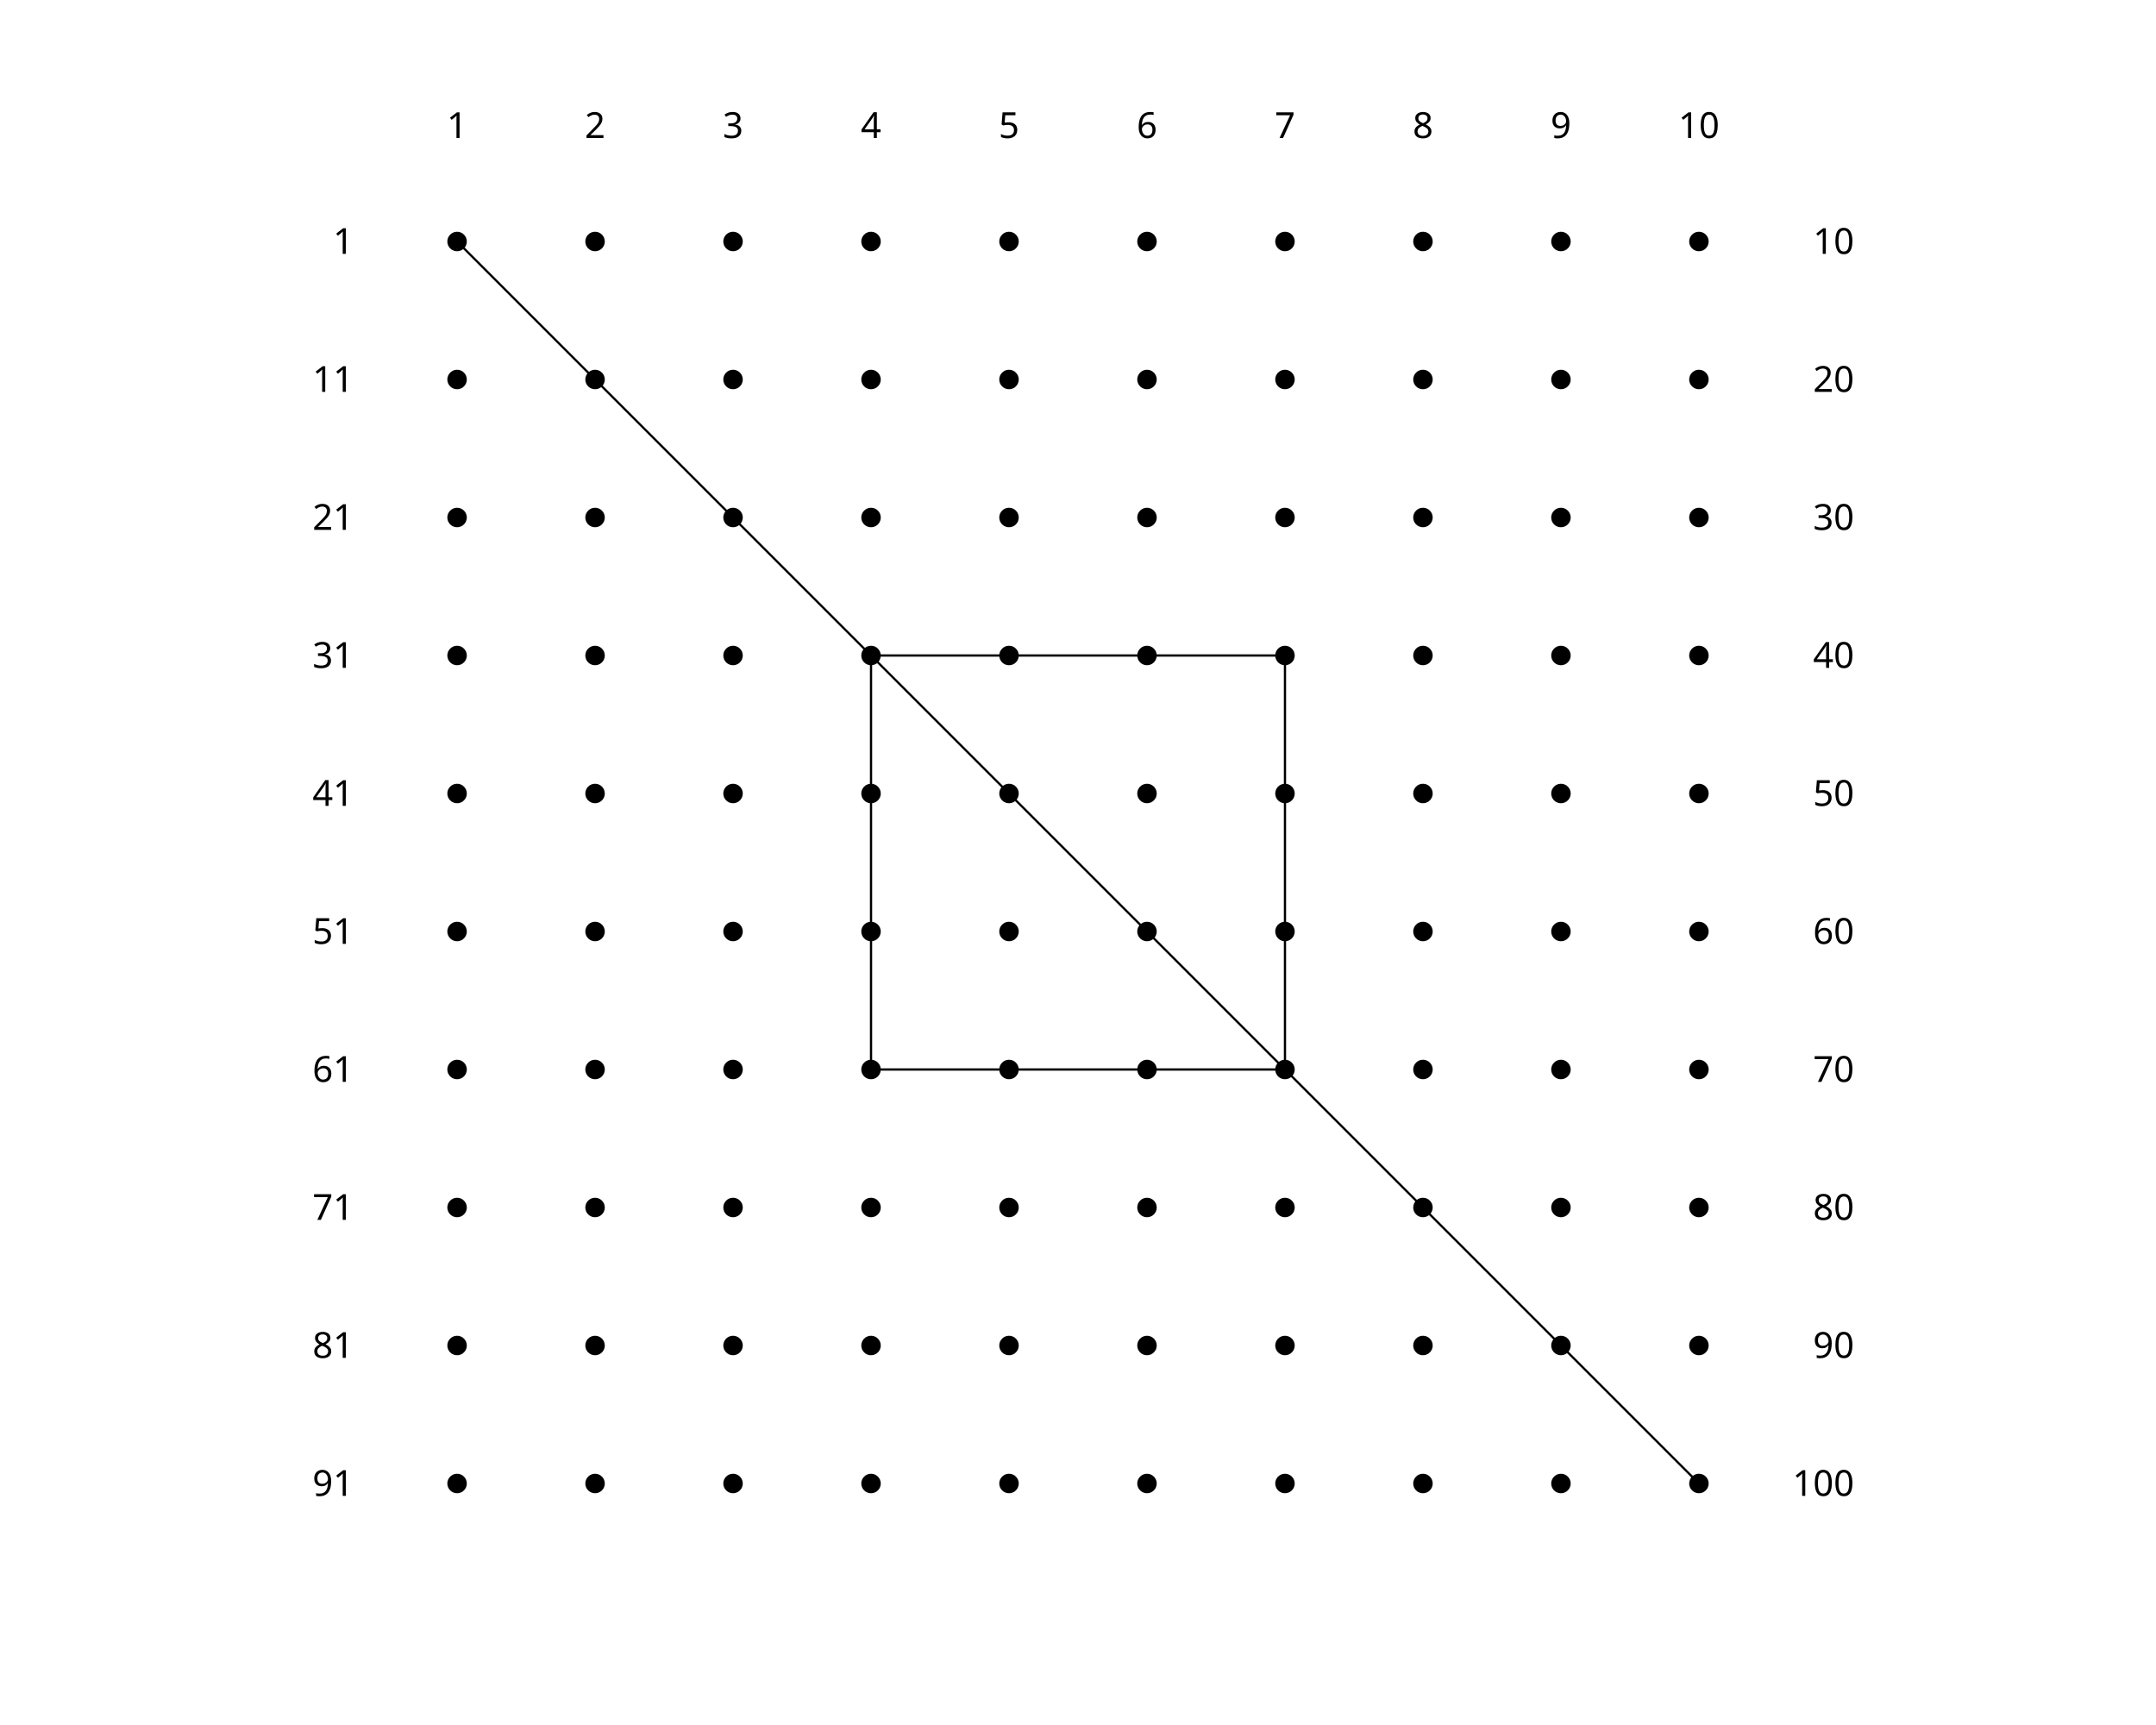
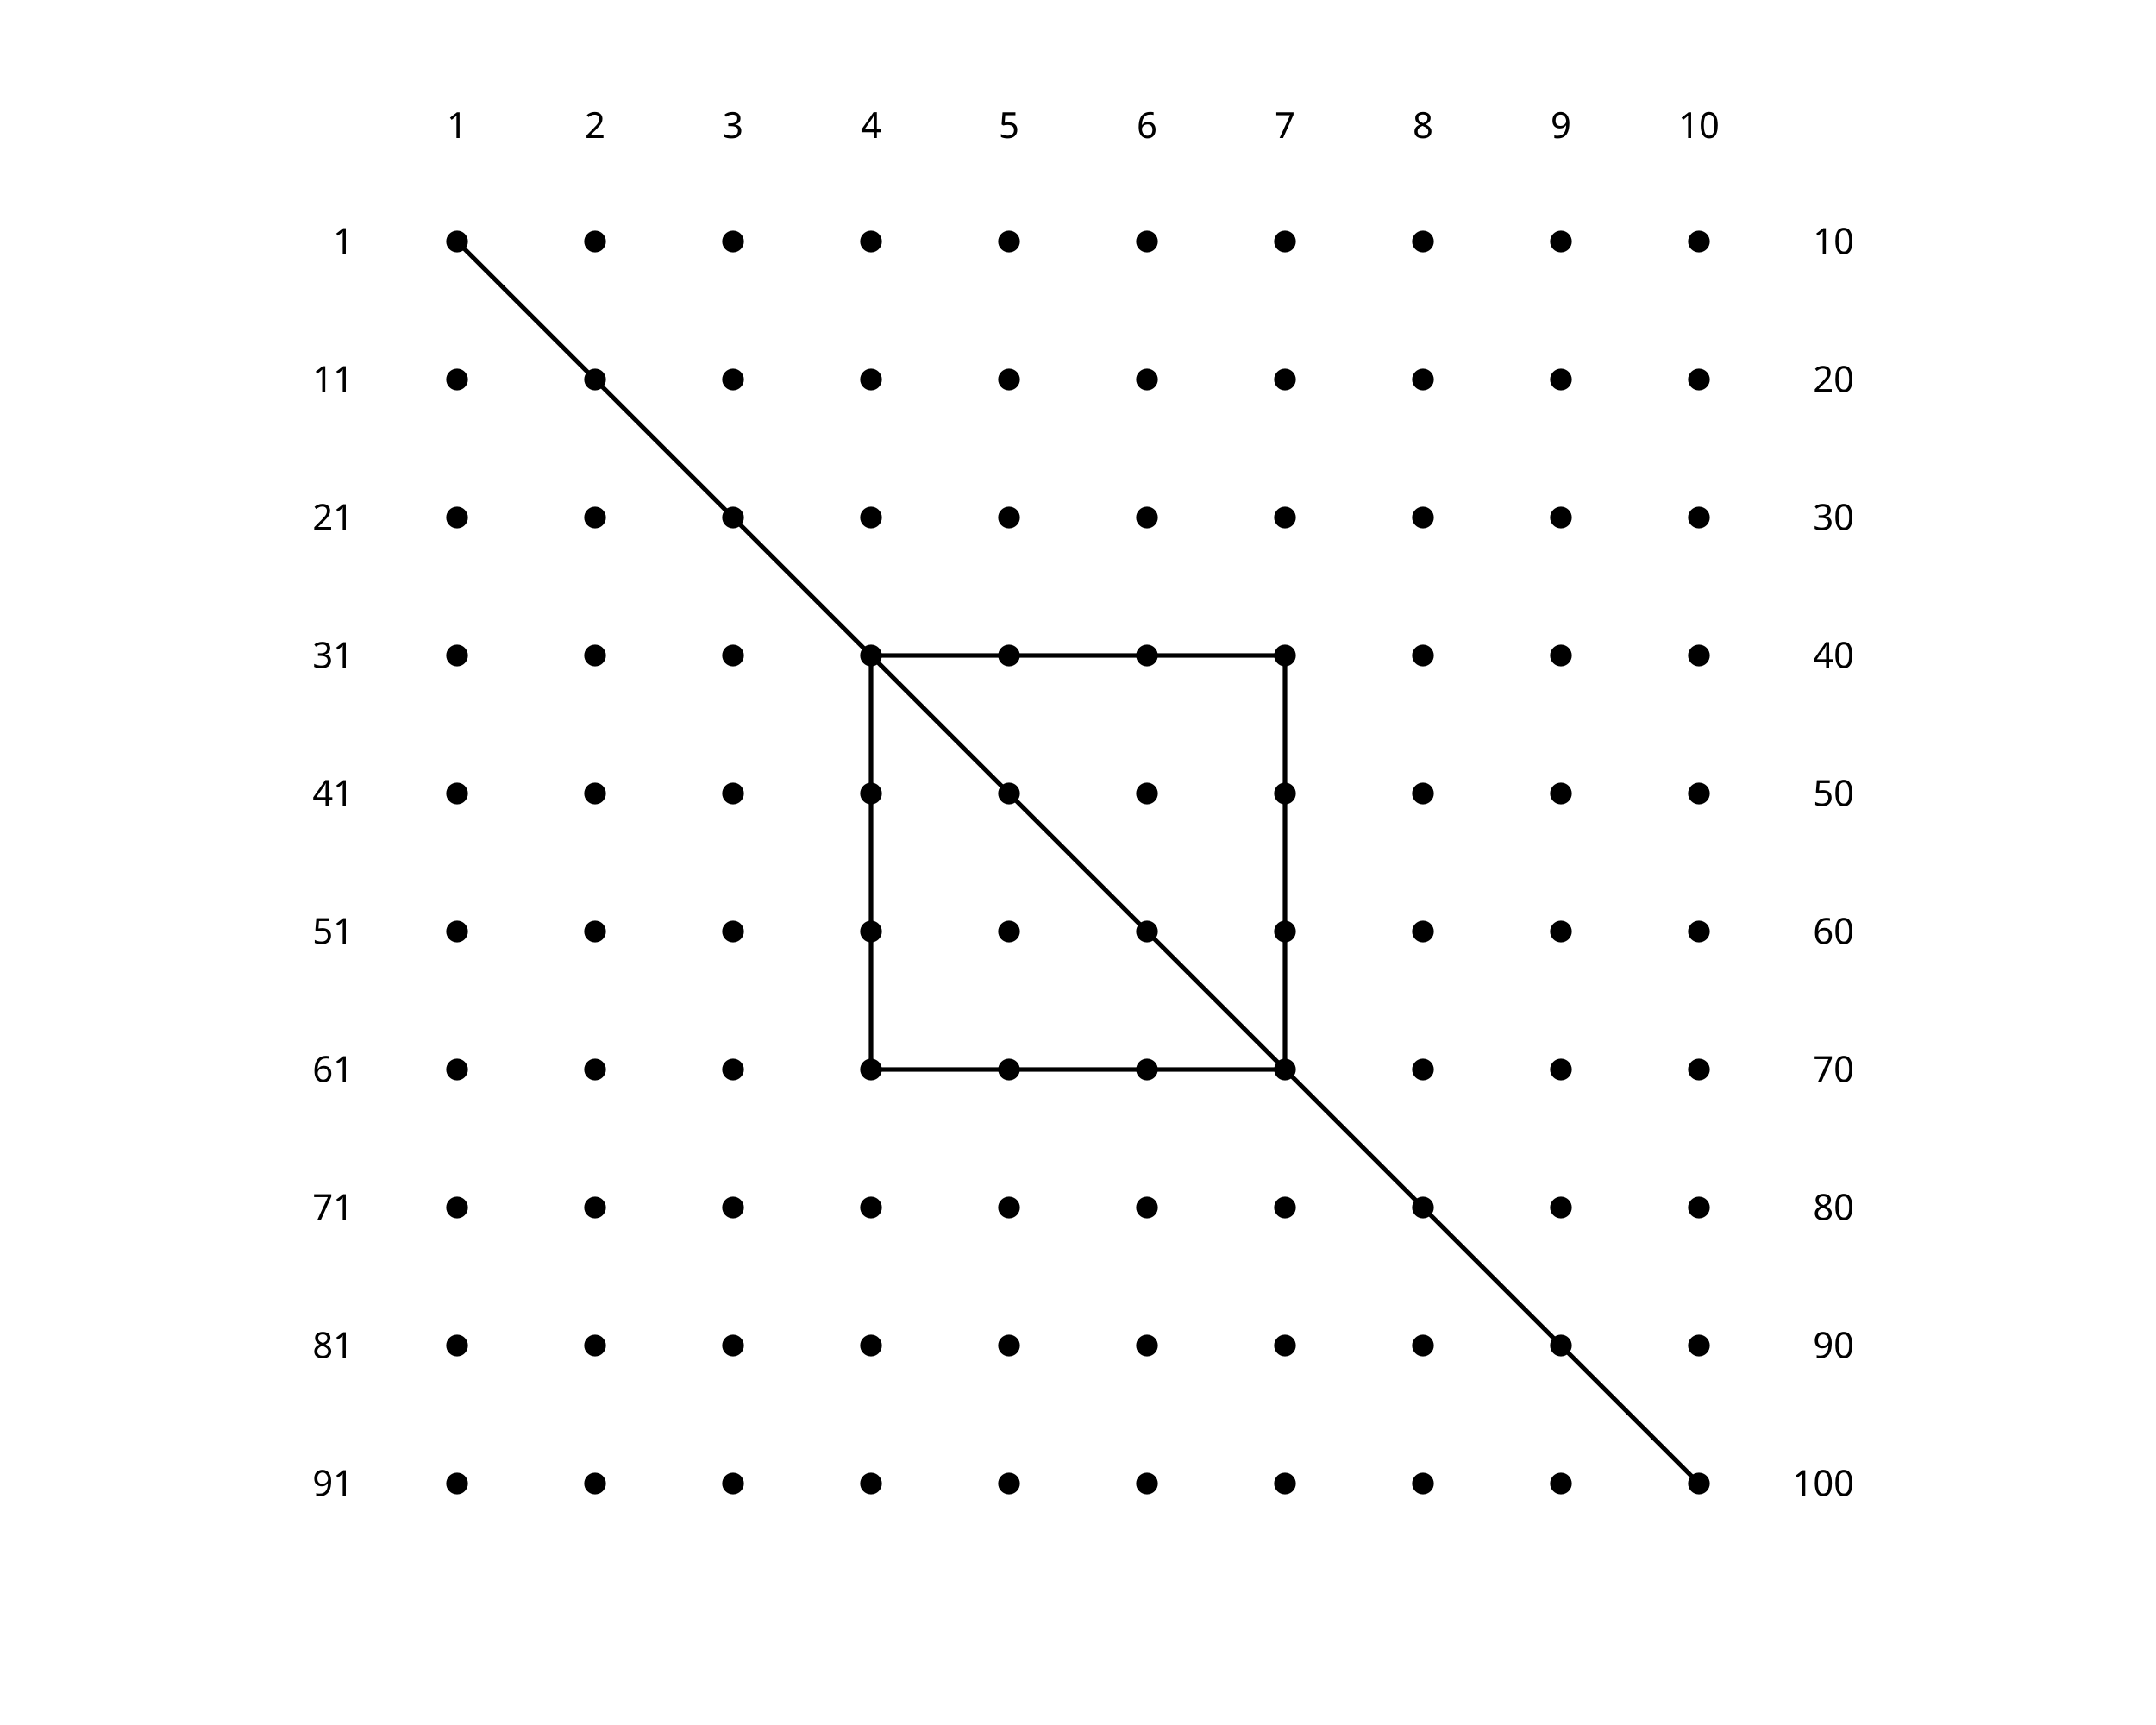
<svg xmlns="http://www.w3.org/2000/svg" class="svglite" data-engine-version="2.0" width="720.00pt" height="576.00pt" viewBox="0 0 720.00 576.00">
  <defs>
    <style type="text/css">
    .svglite line, .svglite polyline, .svglite polygon, .svglite path, .svglite rect, .svglite circle {
      fill: none;
      stroke: #000000;
      stroke-linecap: round;
      stroke-linejoin: round;
      stroke-miterlimit: 10.00;
    }
  </style>
  </defs>
  <rect width="100%" height="100%" style="stroke: none; fill: #FFFFFF;" />
  <defs>
    <clipPath id="cpMC4wMHw3MjAuMDB8MC4wMHw1NzYuMDA=">
      <rect x="0.00" y="0.00" width="720.00" height="576.00" />
    </clipPath>
  </defs>
  <g clip-path="url(#cpMC4wMHw3MjAuMDB8MC4wMHw1NzYuMDA=)">
-     <line x1="290.88" y1="218.88" x2="429.12" y2="218.88" style="stroke-width: 0.75;" />
-     <line x1="429.12" y1="218.88" x2="429.12" y2="357.12" style="stroke-width: 0.75;" />
-     <line x1="429.12" y1="357.12" x2="290.88" y2="357.12" style="stroke-width: 0.75;" />
-     <line x1="290.88" y1="357.12" x2="290.88" y2="218.88" style="stroke-width: 0.75;" />
-     <line x1="152.64" y1="80.64" x2="567.36" y2="495.36" style="stroke-width: 0.75;" />
-     <circle cx="152.64" cy="80.64" r="2.88" style="stroke-width: 0.75; fill: #000000;" />
-     <circle cx="198.72" cy="80.64" r="2.88" style="stroke-width: 0.75; fill: #000000;" />
-     <circle cx="244.80" cy="80.64" r="2.88" style="stroke-width: 0.75; fill: #000000;" />
-     <circle cx="290.88" cy="80.64" r="2.88" style="stroke-width: 0.75; fill: #000000;" />
-     <circle cx="336.96" cy="80.64" r="2.88" style="stroke-width: 0.75; fill: #000000;" />
-     <circle cx="383.04" cy="80.64" r="2.88" style="stroke-width: 0.75; fill: #000000;" />
-     <circle cx="429.12" cy="80.64" r="2.88" style="stroke-width: 0.75; fill: #000000;" />
-     <circle cx="475.20" cy="80.64" r="2.88" style="stroke-width: 0.75; fill: #000000;" />
-     <circle cx="521.28" cy="80.64" r="2.88" style="stroke-width: 0.75; fill: #000000;" />
-     <circle cx="567.36" cy="80.64" r="2.88" style="stroke-width: 0.75; fill: #000000;" />
-     <circle cx="152.64" cy="126.72" r="2.88" style="stroke-width: 0.75; fill: #000000;" />
-     <circle cx="198.72" cy="126.72" r="2.88" style="stroke-width: 0.75; fill: #000000;" />
-     <circle cx="244.80" cy="126.72" r="2.88" style="stroke-width: 0.75; fill: #000000;" />
-     <circle cx="290.88" cy="126.72" r="2.88" style="stroke-width: 0.75; fill: #000000;" />
-     <circle cx="336.96" cy="126.72" r="2.88" style="stroke-width: 0.75; fill: #000000;" />
-     <circle cx="383.04" cy="126.72" r="2.88" style="stroke-width: 0.75; fill: #000000;" />
-     <circle cx="429.12" cy="126.72" r="2.88" style="stroke-width: 0.75; fill: #000000;" />
-     <circle cx="475.20" cy="126.72" r="2.88" style="stroke-width: 0.75; fill: #000000;" />
-     <circle cx="521.28" cy="126.72" r="2.88" style="stroke-width: 0.75; fill: #000000;" />
-     <circle cx="567.36" cy="126.72" r="2.88" style="stroke-width: 0.75; fill: #000000;" />
-     <circle cx="152.64" cy="172.80" r="2.88" style="stroke-width: 0.75; fill: #000000;" />
-     <circle cx="198.72" cy="172.80" r="2.88" style="stroke-width: 0.75; fill: #000000;" />
-     <circle cx="244.80" cy="172.80" r="2.88" style="stroke-width: 0.75; fill: #000000;" />
-     <circle cx="290.88" cy="172.80" r="2.88" style="stroke-width: 0.75; fill: #000000;" />
-     <circle cx="336.96" cy="172.80" r="2.88" style="stroke-width: 0.75; fill: #000000;" />
-     <circle cx="383.04" cy="172.80" r="2.88" style="stroke-width: 0.75; fill: #000000;" />
-     <circle cx="429.12" cy="172.80" r="2.88" style="stroke-width: 0.75; fill: #000000;" />
-     <circle cx="475.20" cy="172.80" r="2.88" style="stroke-width: 0.75; fill: #000000;" />
-     <circle cx="521.28" cy="172.80" r="2.88" style="stroke-width: 0.75; fill: #000000;" />
-     <circle cx="567.36" cy="172.80" r="2.88" style="stroke-width: 0.75; fill: #000000;" />
-     <circle cx="152.64" cy="218.88" r="2.88" style="stroke-width: 0.75; fill: #000000;" />
-     <circle cx="198.72" cy="218.88" r="2.88" style="stroke-width: 0.75; fill: #000000;" />
-     <circle cx="244.80" cy="218.88" r="2.88" style="stroke-width: 0.75; fill: #000000;" />
-     <circle cx="290.88" cy="218.88" r="2.88" style="stroke-width: 0.75; fill: #000000;" />
-     <circle cx="336.96" cy="218.88" r="2.88" style="stroke-width: 0.75; fill: #000000;" />
-     <circle cx="383.04" cy="218.88" r="2.88" style="stroke-width: 0.75; fill: #000000;" />
-     <circle cx="429.12" cy="218.88" r="2.88" style="stroke-width: 0.75; fill: #000000;" />
-     <circle cx="475.20" cy="218.88" r="2.88" style="stroke-width: 0.75; fill: #000000;" />
-     <circle cx="521.28" cy="218.88" r="2.88" style="stroke-width: 0.75; fill: #000000;" />
-     <circle cx="567.36" cy="218.88" r="2.88" style="stroke-width: 0.75; fill: #000000;" />
-     <circle cx="152.64" cy="264.96" r="2.88" style="stroke-width: 0.75; fill: #000000;" />
-     <circle cx="198.72" cy="264.96" r="2.88" style="stroke-width: 0.75; fill: #000000;" />
-     <circle cx="244.80" cy="264.96" r="2.88" style="stroke-width: 0.75; fill: #000000;" />
-     <circle cx="290.88" cy="264.96" r="2.88" style="stroke-width: 0.75; fill: #000000;" />
-     <circle cx="336.96" cy="264.96" r="2.88" style="stroke-width: 0.75; fill: #000000;" />
-     <circle cx="383.04" cy="264.96" r="2.88" style="stroke-width: 0.75; fill: #000000;" />
-     <circle cx="429.12" cy="264.96" r="2.88" style="stroke-width: 0.75; fill: #000000;" />
-     <circle cx="475.20" cy="264.96" r="2.88" style="stroke-width: 0.75; fill: #000000;" />
-     <circle cx="521.28" cy="264.96" r="2.88" style="stroke-width: 0.75; fill: #000000;" />
-     <circle cx="567.36" cy="264.96" r="2.88" style="stroke-width: 0.75; fill: #000000;" />
-     <circle cx="152.64" cy="311.04" r="2.88" style="stroke-width: 0.75; fill: #000000;" />
-     <circle cx="198.72" cy="311.04" r="2.88" style="stroke-width: 0.75; fill: #000000;" />
-     <circle cx="244.80" cy="311.04" r="2.88" style="stroke-width: 0.75; fill: #000000;" />
-     <circle cx="290.88" cy="311.04" r="2.88" style="stroke-width: 0.75; fill: #000000;" />
-     <circle cx="336.96" cy="311.04" r="2.88" style="stroke-width: 0.75; fill: #000000;" />
-     <circle cx="383.04" cy="311.04" r="2.88" style="stroke-width: 0.75; fill: #000000;" />
-     <circle cx="429.12" cy="311.04" r="2.88" style="stroke-width: 0.75; fill: #000000;" />
-     <circle cx="475.20" cy="311.04" r="2.88" style="stroke-width: 0.75; fill: #000000;" />
-     <circle cx="521.28" cy="311.04" r="2.88" style="stroke-width: 0.75; fill: #000000;" />
-     <circle cx="567.36" cy="311.04" r="2.88" style="stroke-width: 0.75; fill: #000000;" />
-     <circle cx="152.64" cy="357.12" r="2.88" style="stroke-width: 0.75; fill: #000000;" />
-     <circle cx="198.72" cy="357.12" r="2.88" style="stroke-width: 0.75; fill: #000000;" />
-     <circle cx="244.80" cy="357.12" r="2.88" style="stroke-width: 0.75; fill: #000000;" />
-     <circle cx="290.88" cy="357.12" r="2.88" style="stroke-width: 0.75; fill: #000000;" />
-     <circle cx="336.96" cy="357.12" r="2.88" style="stroke-width: 0.75; fill: #000000;" />
-     <circle cx="383.04" cy="357.12" r="2.88" style="stroke-width: 0.75; fill: #000000;" />
-     <circle cx="429.12" cy="357.12" r="2.88" style="stroke-width: 0.75; fill: #000000;" />
-     <circle cx="475.20" cy="357.12" r="2.88" style="stroke-width: 0.75; fill: #000000;" />
-     <circle cx="521.28" cy="357.12" r="2.88" style="stroke-width: 0.75; fill: #000000;" />
-     <circle cx="567.36" cy="357.12" r="2.88" style="stroke-width: 0.75; fill: #000000;" />
-     <circle cx="152.64" cy="403.20" r="2.88" style="stroke-width: 0.75; fill: #000000;" />
-     <circle cx="198.72" cy="403.20" r="2.88" style="stroke-width: 0.75; fill: #000000;" />
-     <circle cx="244.80" cy="403.20" r="2.88" style="stroke-width: 0.75; fill: #000000;" />
-     <circle cx="290.88" cy="403.20" r="2.88" style="stroke-width: 0.75; fill: #000000;" />
-     <circle cx="336.96" cy="403.20" r="2.88" style="stroke-width: 0.75; fill: #000000;" />
-     <circle cx="383.04" cy="403.20" r="2.88" style="stroke-width: 0.75; fill: #000000;" />
-     <circle cx="429.12" cy="403.20" r="2.88" style="stroke-width: 0.75; fill: #000000;" />
-     <circle cx="475.20" cy="403.20" r="2.88" style="stroke-width: 0.75; fill: #000000;" />
-     <circle cx="521.28" cy="403.20" r="2.88" style="stroke-width: 0.75; fill: #000000;" />
-     <circle cx="567.36" cy="403.20" r="2.88" style="stroke-width: 0.75; fill: #000000;" />
-     <circle cx="152.64" cy="449.28" r="2.88" style="stroke-width: 0.75; fill: #000000;" />
-     <circle cx="198.72" cy="449.28" r="2.88" style="stroke-width: 0.75; fill: #000000;" />
-     <circle cx="244.80" cy="449.28" r="2.88" style="stroke-width: 0.75; fill: #000000;" />
-     <circle cx="290.88" cy="449.28" r="2.88" style="stroke-width: 0.75; fill: #000000;" />
-     <circle cx="336.96" cy="449.28" r="2.88" style="stroke-width: 0.75; fill: #000000;" />
-     <circle cx="383.04" cy="449.28" r="2.88" style="stroke-width: 0.75; fill: #000000;" />
-     <circle cx="429.12" cy="449.28" r="2.88" style="stroke-width: 0.75; fill: #000000;" />
-     <circle cx="475.20" cy="449.28" r="2.88" style="stroke-width: 0.75; fill: #000000;" />
-     <circle cx="521.28" cy="449.28" r="2.88" style="stroke-width: 0.75; fill: #000000;" />
-     <circle cx="567.36" cy="449.28" r="2.88" style="stroke-width: 0.75; fill: #000000;" />
-     <circle cx="152.64" cy="495.36" r="2.88" style="stroke-width: 0.75; fill: #000000;" />
-     <circle cx="198.72" cy="495.36" r="2.88" style="stroke-width: 0.75; fill: #000000;" />
-     <circle cx="244.80" cy="495.36" r="2.88" style="stroke-width: 0.75; fill: #000000;" />
-     <circle cx="290.88" cy="495.36" r="2.88" style="stroke-width: 0.75; fill: #000000;" />
-     <circle cx="336.96" cy="495.36" r="2.88" style="stroke-width: 0.75; fill: #000000;" />
-     <circle cx="383.04" cy="495.36" r="2.88" style="stroke-width: 0.75; fill: #000000;" />
-     <circle cx="429.12" cy="495.36" r="2.88" style="stroke-width: 0.75; fill: #000000;" />
-     <circle cx="475.20" cy="495.36" r="2.88" style="stroke-width: 0.75; fill: #000000;" />
-     <circle cx="521.28" cy="495.36" r="2.88" style="stroke-width: 0.75; fill: #000000;" />
-     <circle cx="567.36" cy="495.36" r="2.88" style="stroke-width: 0.75; fill: #000000;" />
+     <line x1="290.88" y1="218.88" x2="429.12" y2="218.88" style="stroke-width: 1.50;" />
+     <line x1="429.12" y1="218.88" x2="429.12" y2="357.12" style="stroke-width: 1.50;" />
+     <line x1="429.12" y1="357.12" x2="290.88" y2="357.12" style="stroke-width: 1.50;" />
+     <line x1="290.88" y1="357.12" x2="290.88" y2="218.88" style="stroke-width: 1.50;" />
+     <line x1="152.64" y1="80.64" x2="567.36" y2="495.36" style="stroke-width: 1.50;" />
+     <circle cx="152.64" cy="80.64" r="2.88" style="stroke-width: 1.50; fill: #000000;" />
+     <circle cx="198.72" cy="80.64" r="2.88" style="stroke-width: 1.50; fill: #000000;" />
+     <circle cx="244.80" cy="80.64" r="2.88" style="stroke-width: 1.50; fill: #000000;" />
+     <circle cx="290.88" cy="80.64" r="2.88" style="stroke-width: 1.50; fill: #000000;" />
+     <circle cx="336.96" cy="80.64" r="2.88" style="stroke-width: 1.50; fill: #000000;" />
+     <circle cx="383.04" cy="80.64" r="2.88" style="stroke-width: 1.50; fill: #000000;" />
+     <circle cx="429.12" cy="80.64" r="2.88" style="stroke-width: 1.50; fill: #000000;" />
+     <circle cx="475.20" cy="80.64" r="2.88" style="stroke-width: 1.50; fill: #000000;" />
+     <circle cx="521.28" cy="80.64" r="2.88" style="stroke-width: 1.50; fill: #000000;" />
+     <circle cx="567.36" cy="80.64" r="2.88" style="stroke-width: 1.50; fill: #000000;" />
+     <circle cx="152.64" cy="126.72" r="2.88" style="stroke-width: 1.50; fill: #000000;" />
+     <circle cx="198.72" cy="126.72" r="2.88" style="stroke-width: 1.50; fill: #000000;" />
+     <circle cx="244.80" cy="126.72" r="2.88" style="stroke-width: 1.50; fill: #000000;" />
+     <circle cx="290.88" cy="126.72" r="2.88" style="stroke-width: 1.50; fill: #000000;" />
+     <circle cx="336.96" cy="126.72" r="2.88" style="stroke-width: 1.50; fill: #000000;" />
+     <circle cx="383.04" cy="126.72" r="2.88" style="stroke-width: 1.50; fill: #000000;" />
+     <circle cx="429.12" cy="126.72" r="2.88" style="stroke-width: 1.50; fill: #000000;" />
+     <circle cx="475.20" cy="126.72" r="2.88" style="stroke-width: 1.50; fill: #000000;" />
+     <circle cx="521.28" cy="126.72" r="2.88" style="stroke-width: 1.50; fill: #000000;" />
+     <circle cx="567.36" cy="126.72" r="2.88" style="stroke-width: 1.50; fill: #000000;" />
+     <circle cx="152.64" cy="172.80" r="2.88" style="stroke-width: 1.50; fill: #000000;" />
+     <circle cx="198.72" cy="172.80" r="2.88" style="stroke-width: 1.50; fill: #000000;" />
+     <circle cx="244.80" cy="172.80" r="2.88" style="stroke-width: 1.50; fill: #000000;" />
+     <circle cx="290.88" cy="172.80" r="2.88" style="stroke-width: 1.50; fill: #000000;" />
+     <circle cx="336.96" cy="172.80" r="2.88" style="stroke-width: 1.50; fill: #000000;" />
+     <circle cx="383.04" cy="172.80" r="2.88" style="stroke-width: 1.50; fill: #000000;" />
+     <circle cx="429.12" cy="172.80" r="2.88" style="stroke-width: 1.50; fill: #000000;" />
+     <circle cx="475.20" cy="172.80" r="2.88" style="stroke-width: 1.50; fill: #000000;" />
+     <circle cx="521.28" cy="172.80" r="2.88" style="stroke-width: 1.50; fill: #000000;" />
+     <circle cx="567.36" cy="172.80" r="2.88" style="stroke-width: 1.50; fill: #000000;" />
+     <circle cx="152.64" cy="218.88" r="2.88" style="stroke-width: 1.50; fill: #000000;" />
+     <circle cx="198.72" cy="218.88" r="2.88" style="stroke-width: 1.50; fill: #000000;" />
+     <circle cx="244.80" cy="218.88" r="2.88" style="stroke-width: 1.50; fill: #000000;" />
+     <circle cx="290.88" cy="218.88" r="2.88" style="stroke-width: 1.50; fill: #000000;" />
+     <circle cx="336.96" cy="218.88" r="2.88" style="stroke-width: 1.50; fill: #000000;" />
+     <circle cx="383.04" cy="218.88" r="2.88" style="stroke-width: 1.50; fill: #000000;" />
+     <circle cx="429.12" cy="218.88" r="2.88" style="stroke-width: 1.50; fill: #000000;" />
+     <circle cx="475.20" cy="218.88" r="2.88" style="stroke-width: 1.50; fill: #000000;" />
+     <circle cx="521.28" cy="218.88" r="2.88" style="stroke-width: 1.50; fill: #000000;" />
+     <circle cx="567.36" cy="218.88" r="2.88" style="stroke-width: 1.50; fill: #000000;" />
+     <circle cx="152.64" cy="264.96" r="2.88" style="stroke-width: 1.50; fill: #000000;" />
+     <circle cx="198.72" cy="264.96" r="2.88" style="stroke-width: 1.50; fill: #000000;" />
+     <circle cx="244.80" cy="264.96" r="2.88" style="stroke-width: 1.50; fill: #000000;" />
+     <circle cx="290.88" cy="264.96" r="2.88" style="stroke-width: 1.50; fill: #000000;" />
+     <circle cx="336.96" cy="264.96" r="2.88" style="stroke-width: 1.50; fill: #000000;" />
+     <circle cx="383.04" cy="264.96" r="2.88" style="stroke-width: 1.50; fill: #000000;" />
+     <circle cx="429.12" cy="264.96" r="2.88" style="stroke-width: 1.50; fill: #000000;" />
+     <circle cx="475.20" cy="264.96" r="2.88" style="stroke-width: 1.50; fill: #000000;" />
+     <circle cx="521.28" cy="264.96" r="2.88" style="stroke-width: 1.50; fill: #000000;" />
+     <circle cx="567.36" cy="264.96" r="2.88" style="stroke-width: 1.50; fill: #000000;" />
+     <circle cx="152.64" cy="311.04" r="2.88" style="stroke-width: 1.50; fill: #000000;" />
+     <circle cx="198.72" cy="311.04" r="2.88" style="stroke-width: 1.50; fill: #000000;" />
+     <circle cx="244.80" cy="311.04" r="2.88" style="stroke-width: 1.50; fill: #000000;" />
+     <circle cx="290.88" cy="311.04" r="2.88" style="stroke-width: 1.50; fill: #000000;" />
+     <circle cx="336.96" cy="311.04" r="2.88" style="stroke-width: 1.50; fill: #000000;" />
+     <circle cx="383.04" cy="311.04" r="2.88" style="stroke-width: 1.50; fill: #000000;" />
+     <circle cx="429.12" cy="311.04" r="2.88" style="stroke-width: 1.50; fill: #000000;" />
+     <circle cx="475.20" cy="311.04" r="2.88" style="stroke-width: 1.50; fill: #000000;" />
+     <circle cx="521.28" cy="311.04" r="2.88" style="stroke-width: 1.50; fill: #000000;" />
+     <circle cx="567.36" cy="311.04" r="2.88" style="stroke-width: 1.50; fill: #000000;" />
+     <circle cx="152.64" cy="357.12" r="2.88" style="stroke-width: 1.50; fill: #000000;" />
+     <circle cx="198.72" cy="357.12" r="2.88" style="stroke-width: 1.50; fill: #000000;" />
+     <circle cx="244.80" cy="357.12" r="2.88" style="stroke-width: 1.50; fill: #000000;" />
+     <circle cx="290.88" cy="357.12" r="2.88" style="stroke-width: 1.50; fill: #000000;" />
+     <circle cx="336.96" cy="357.12" r="2.88" style="stroke-width: 1.50; fill: #000000;" />
+     <circle cx="383.04" cy="357.12" r="2.88" style="stroke-width: 1.50; fill: #000000;" />
+     <circle cx="429.12" cy="357.12" r="2.88" style="stroke-width: 1.50; fill: #000000;" />
+     <circle cx="475.20" cy="357.12" r="2.88" style="stroke-width: 1.50; fill: #000000;" />
+     <circle cx="521.28" cy="357.12" r="2.88" style="stroke-width: 1.50; fill: #000000;" />
+     <circle cx="567.36" cy="357.12" r="2.88" style="stroke-width: 1.50; fill: #000000;" />
+     <circle cx="152.64" cy="403.20" r="2.88" style="stroke-width: 1.50; fill: #000000;" />
+     <circle cx="198.72" cy="403.20" r="2.88" style="stroke-width: 1.50; fill: #000000;" />
+     <circle cx="244.80" cy="403.20" r="2.88" style="stroke-width: 1.50; fill: #000000;" />
+     <circle cx="290.88" cy="403.20" r="2.88" style="stroke-width: 1.50; fill: #000000;" />
+     <circle cx="336.96" cy="403.20" r="2.88" style="stroke-width: 1.50; fill: #000000;" />
+     <circle cx="383.04" cy="403.20" r="2.88" style="stroke-width: 1.50; fill: #000000;" />
+     <circle cx="429.12" cy="403.20" r="2.88" style="stroke-width: 1.50; fill: #000000;" />
+     <circle cx="475.20" cy="403.20" r="2.88" style="stroke-width: 1.50; fill: #000000;" />
+     <circle cx="521.28" cy="403.20" r="2.88" style="stroke-width: 1.50; fill: #000000;" />
+     <circle cx="567.36" cy="403.20" r="2.88" style="stroke-width: 1.50; fill: #000000;" />
+     <circle cx="152.64" cy="449.28" r="2.88" style="stroke-width: 1.50; fill: #000000;" />
+     <circle cx="198.72" cy="449.28" r="2.88" style="stroke-width: 1.50; fill: #000000;" />
+     <circle cx="244.80" cy="449.28" r="2.88" style="stroke-width: 1.50; fill: #000000;" />
+     <circle cx="290.88" cy="449.28" r="2.88" style="stroke-width: 1.50; fill: #000000;" />
+     <circle cx="336.96" cy="449.28" r="2.88" style="stroke-width: 1.50; fill: #000000;" />
+     <circle cx="383.04" cy="449.28" r="2.88" style="stroke-width: 1.50; fill: #000000;" />
+     <circle cx="429.12" cy="449.28" r="2.88" style="stroke-width: 1.50; fill: #000000;" />
+     <circle cx="475.20" cy="449.28" r="2.88" style="stroke-width: 1.50; fill: #000000;" />
+     <circle cx="521.28" cy="449.28" r="2.88" style="stroke-width: 1.50; fill: #000000;" />
+     <circle cx="567.36" cy="449.28" r="2.88" style="stroke-width: 1.50; fill: #000000;" />
+     <circle cx="152.64" cy="495.36" r="2.88" style="stroke-width: 1.50; fill: #000000;" />
+     <circle cx="198.72" cy="495.36" r="2.88" style="stroke-width: 1.50; fill: #000000;" />
+     <circle cx="244.80" cy="495.36" r="2.88" style="stroke-width: 1.50; fill: #000000;" />
+     <circle cx="290.88" cy="495.36" r="2.88" style="stroke-width: 1.50; fill: #000000;" />
+     <circle cx="336.96" cy="495.36" r="2.88" style="stroke-width: 1.50; fill: #000000;" />
+     <circle cx="383.04" cy="495.36" r="2.88" style="stroke-width: 1.50; fill: #000000;" />
+     <circle cx="429.12" cy="495.36" r="2.88" style="stroke-width: 1.50; fill: #000000;" />
+     <circle cx="475.20" cy="495.36" r="2.88" style="stroke-width: 1.50; fill: #000000;" />
+     <circle cx="521.28" cy="495.36" r="2.88" style="stroke-width: 1.50; fill: #000000;" />
+     <circle cx="567.36" cy="495.36" r="2.88" style="stroke-width: 1.50; fill: #000000;" />
    <text x="118.08" y="84.77" text-anchor="end" style="font-size: 12.00px; font-family: sans;" textLength="6.67px" lengthAdjust="spacingAndGlyphs">1</text>
    <text x="118.08" y="130.85" text-anchor="end" style="font-size: 12.00px; font-family: sans;" textLength="13.35px" lengthAdjust="spacingAndGlyphs">11</text>
    <text x="118.08" y="176.93" text-anchor="end" style="font-size: 12.00px; font-family: sans;" textLength="13.35px" lengthAdjust="spacingAndGlyphs">21</text>
    <text x="118.08" y="223.01" text-anchor="end" style="font-size: 12.00px; font-family: sans;" textLength="13.35px" lengthAdjust="spacingAndGlyphs">31</text>
    <text x="118.08" y="269.09" text-anchor="end" style="font-size: 12.00px; font-family: sans;" textLength="13.35px" lengthAdjust="spacingAndGlyphs">41</text>
    <text x="118.08" y="315.17" text-anchor="end" style="font-size: 12.00px; font-family: sans;" textLength="13.35px" lengthAdjust="spacingAndGlyphs">51</text>
    <text x="118.08" y="361.25" text-anchor="end" style="font-size: 12.00px; font-family: sans;" textLength="13.35px" lengthAdjust="spacingAndGlyphs">61</text>
    <text x="118.08" y="407.33" text-anchor="end" style="font-size: 12.00px; font-family: sans;" textLength="13.35px" lengthAdjust="spacingAndGlyphs">71</text>
    <text x="118.08" y="453.41" text-anchor="end" style="font-size: 12.00px; font-family: sans;" textLength="13.35px" lengthAdjust="spacingAndGlyphs">81</text>
    <text x="118.08" y="499.49" text-anchor="end" style="font-size: 12.00px; font-family: sans;" textLength="13.35px" lengthAdjust="spacingAndGlyphs">91</text>
    <text x="619.20" y="84.77" text-anchor="end" style="font-size: 12.00px; font-family: sans;" textLength="13.35px" lengthAdjust="spacingAndGlyphs">10</text>
    <text x="619.20" y="130.85" text-anchor="end" style="font-size: 12.00px; font-family: sans;" textLength="13.35px" lengthAdjust="spacingAndGlyphs">20</text>
    <text x="619.20" y="176.93" text-anchor="end" style="font-size: 12.00px; font-family: sans;" textLength="13.35px" lengthAdjust="spacingAndGlyphs">30</text>
    <text x="619.20" y="223.01" text-anchor="end" style="font-size: 12.00px; font-family: sans;" textLength="13.35px" lengthAdjust="spacingAndGlyphs">40</text>
    <text x="619.20" y="269.09" text-anchor="end" style="font-size: 12.00px; font-family: sans;" textLength="13.35px" lengthAdjust="spacingAndGlyphs">50</text>
    <text x="619.20" y="315.17" text-anchor="end" style="font-size: 12.00px; font-family: sans;" textLength="13.35px" lengthAdjust="spacingAndGlyphs">60</text>
    <text x="619.20" y="361.25" text-anchor="end" style="font-size: 12.00px; font-family: sans;" textLength="13.35px" lengthAdjust="spacingAndGlyphs">70</text>
    <text x="619.20" y="407.33" text-anchor="end" style="font-size: 12.00px; font-family: sans;" textLength="13.35px" lengthAdjust="spacingAndGlyphs">80</text>
    <text x="619.20" y="453.41" text-anchor="end" style="font-size: 12.00px; font-family: sans;" textLength="13.35px" lengthAdjust="spacingAndGlyphs">90</text>
    <text x="619.20" y="499.49" text-anchor="end" style="font-size: 12.00px; font-family: sans;" textLength="20.02px" lengthAdjust="spacingAndGlyphs">100</text>
    <text x="152.64" y="46.08" text-anchor="middle" style="font-size: 12.00px; font-family: sans;" textLength="6.67px" lengthAdjust="spacingAndGlyphs">1</text>
    <text x="198.72" y="46.08" text-anchor="middle" style="font-size: 12.00px; font-family: sans;" textLength="6.67px" lengthAdjust="spacingAndGlyphs">2</text>
    <text x="244.80" y="46.08" text-anchor="middle" style="font-size: 12.00px; font-family: sans;" textLength="6.67px" lengthAdjust="spacingAndGlyphs">3</text>
    <text x="290.88" y="46.08" text-anchor="middle" style="font-size: 12.00px; font-family: sans;" textLength="6.67px" lengthAdjust="spacingAndGlyphs">4</text>
    <text x="336.96" y="46.08" text-anchor="middle" style="font-size: 12.00px; font-family: sans;" textLength="6.67px" lengthAdjust="spacingAndGlyphs">5</text>
    <text x="383.04" y="46.08" text-anchor="middle" style="font-size: 12.00px; font-family: sans;" textLength="6.67px" lengthAdjust="spacingAndGlyphs">6</text>
    <text x="429.12" y="46.08" text-anchor="middle" style="font-size: 12.00px; font-family: sans;" textLength="6.67px" lengthAdjust="spacingAndGlyphs">7</text>
    <text x="475.20" y="46.08" text-anchor="middle" style="font-size: 12.00px; font-family: sans;" textLength="6.67px" lengthAdjust="spacingAndGlyphs">8</text>
    <text x="521.28" y="46.08" text-anchor="middle" style="font-size: 12.00px; font-family: sans;" textLength="6.67px" lengthAdjust="spacingAndGlyphs">9</text>
    <text x="567.36" y="46.08" text-anchor="middle" style="font-size: 12.00px; font-family: sans;" textLength="13.35px" lengthAdjust="spacingAndGlyphs">10</text>
  </g>
</svg>
